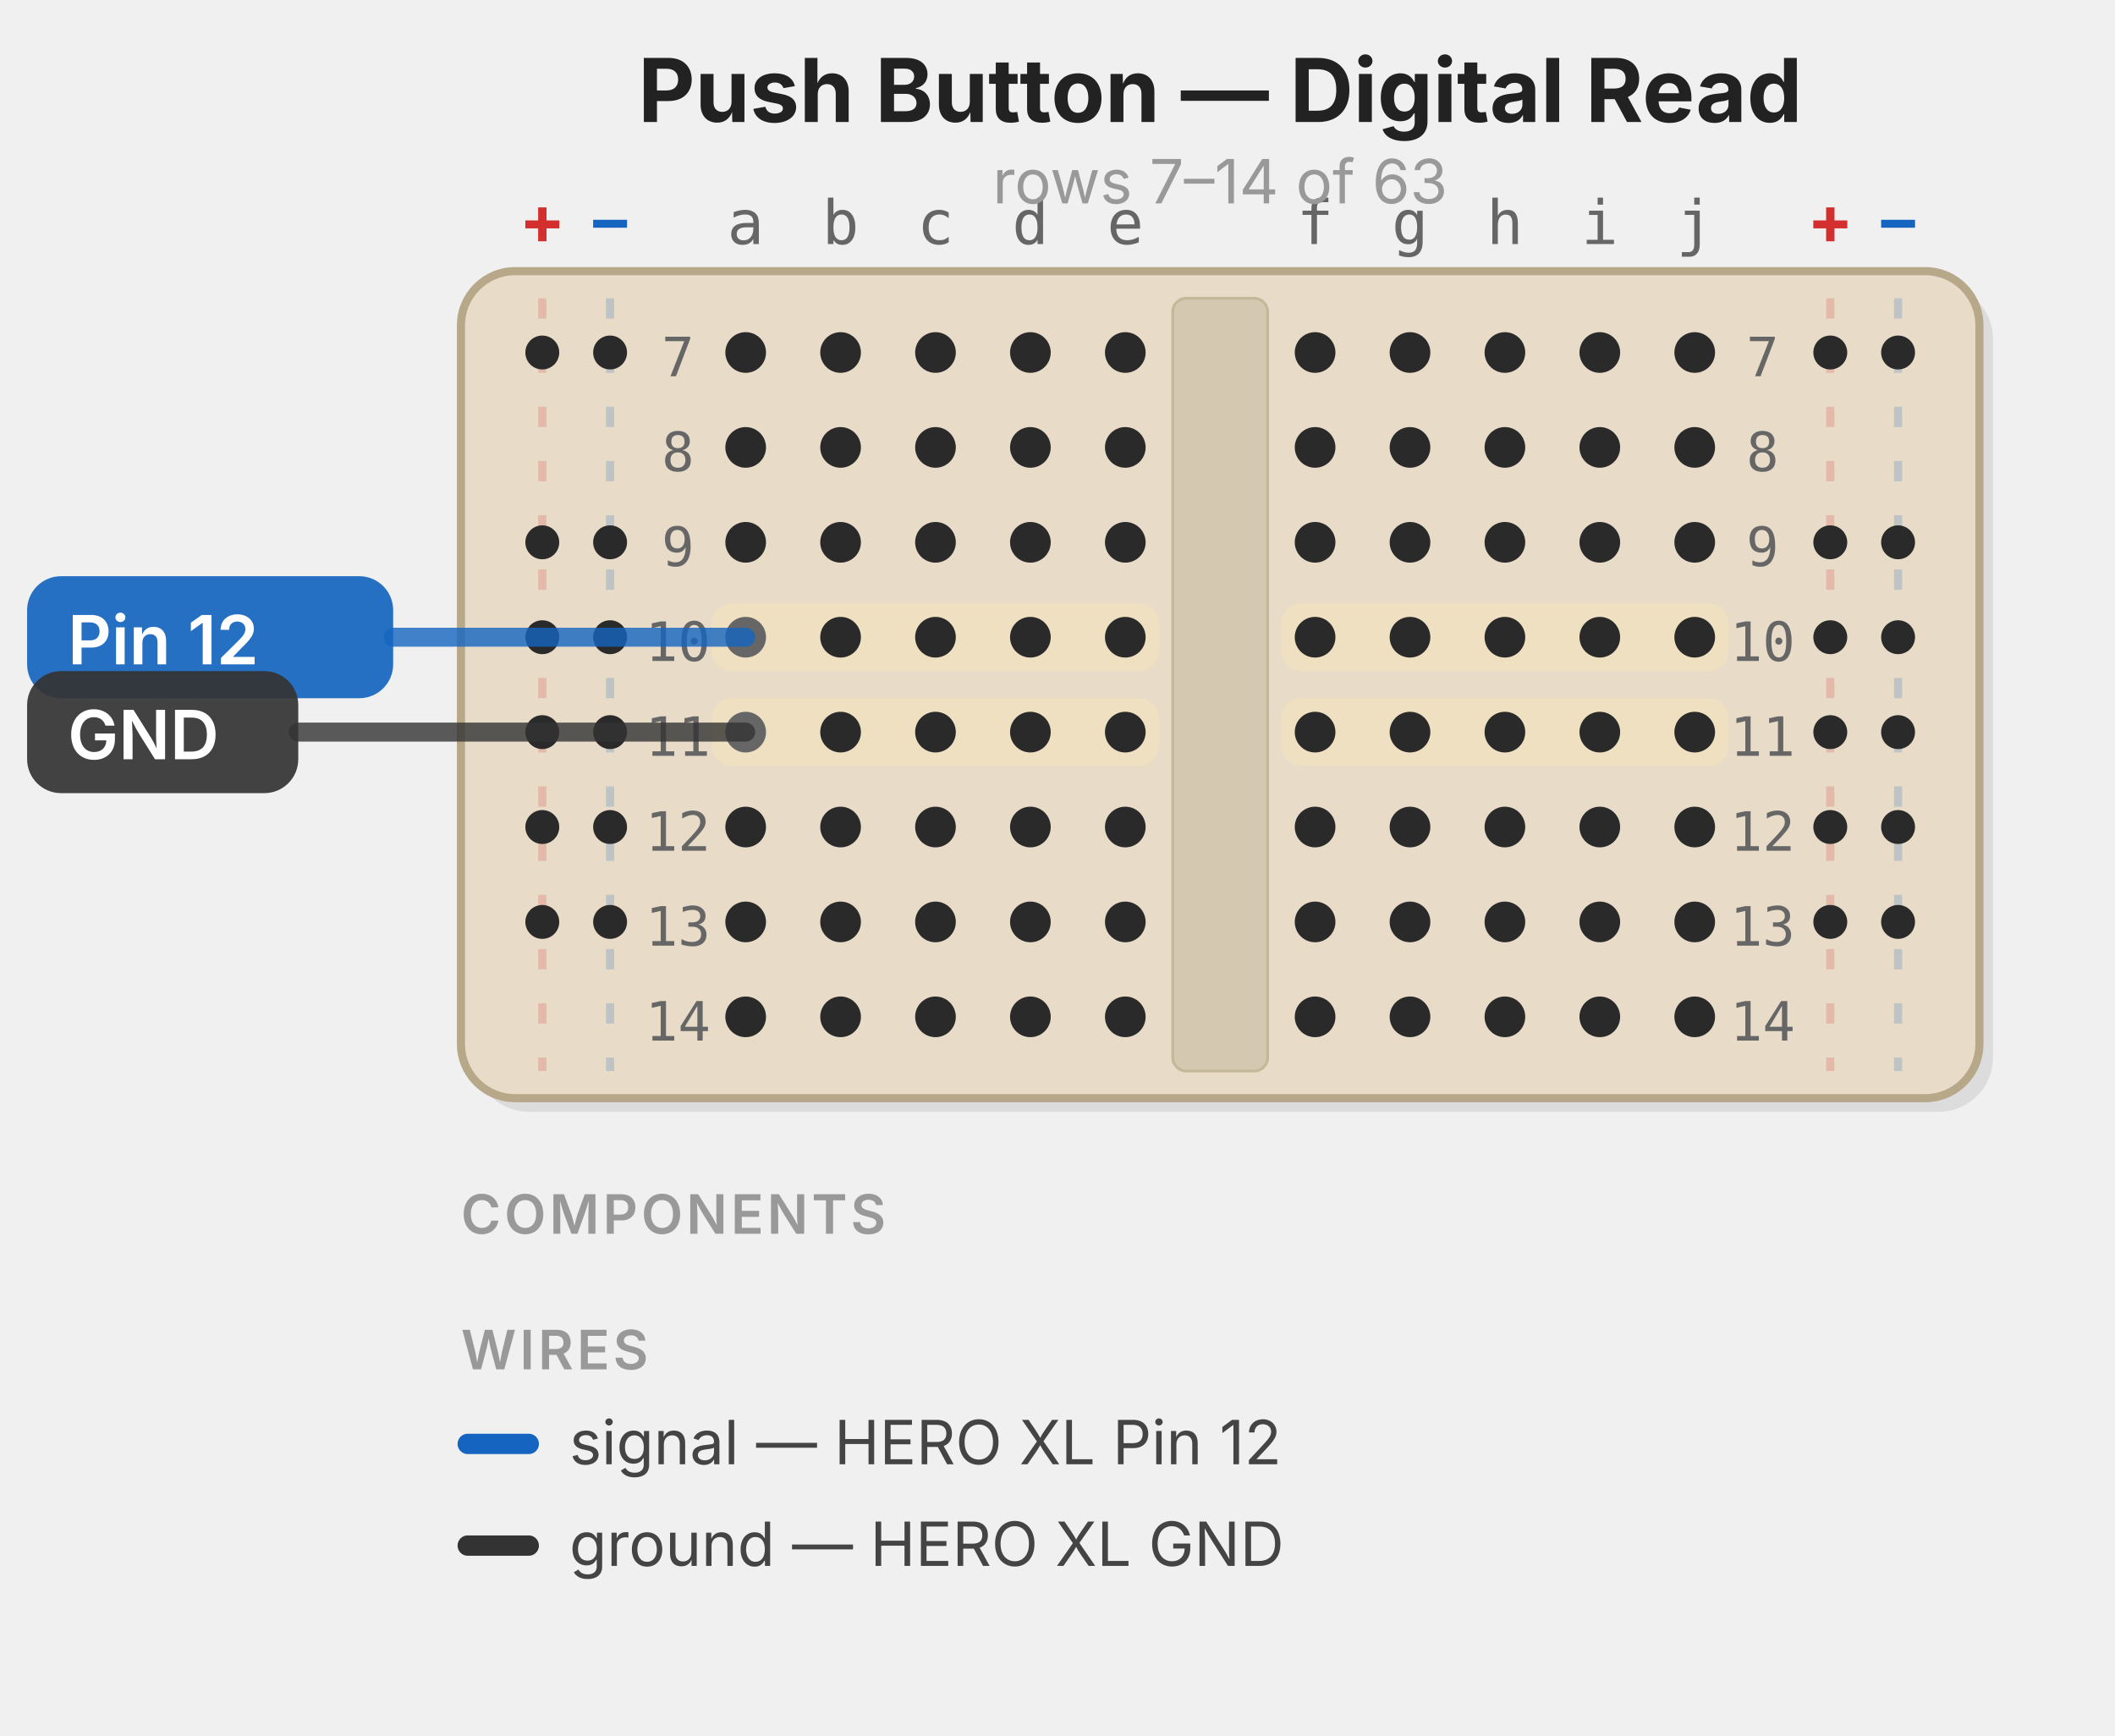
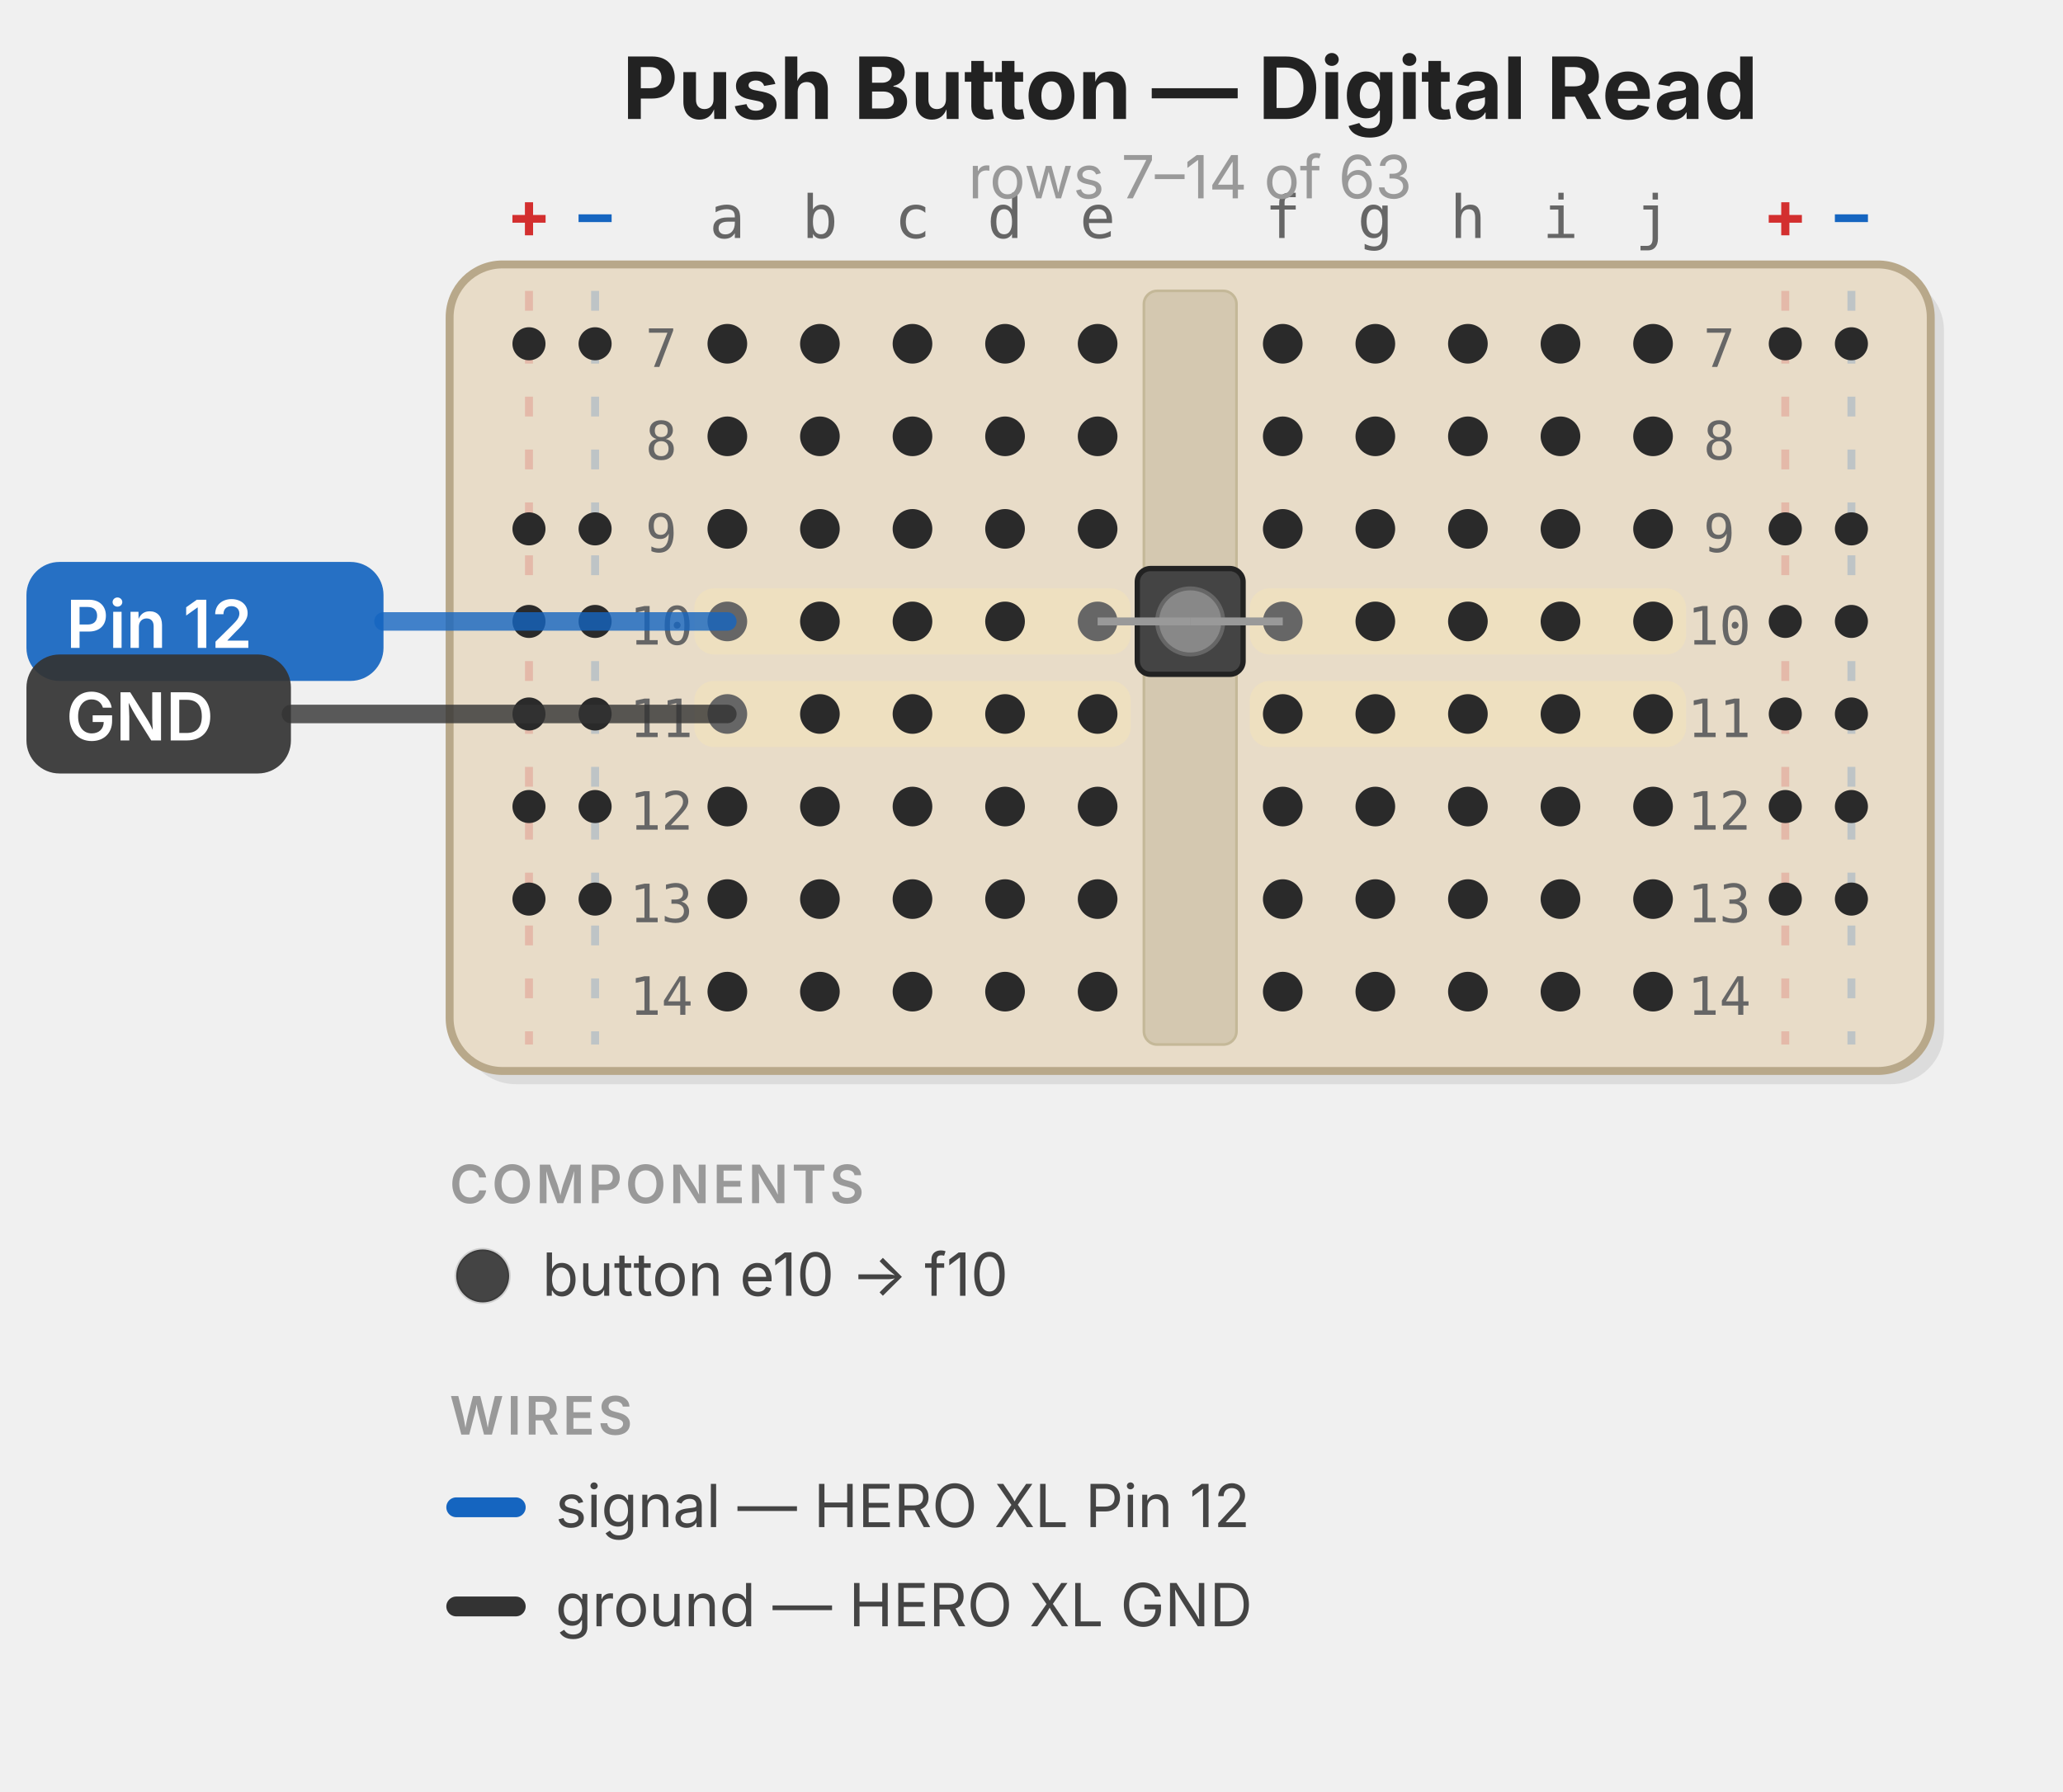
- <svg xmlns="http://www.w3.org/2000/svg" viewBox="0 0 312 256" width="312" height="256" style="background:#fff">
+ <svg xmlns="http://www.w3.org/2000/svg" viewBox="0 0 312 271" width="312" height="271" style="background:#fff">
  <rect x="70.0" y="42.0" width="224.0" height="122.0" rx="8" fill="#00000015" />
  <rect x="68.0" y="40.0" width="224.0" height="122.0" rx="8" fill="#e8dcc8" stroke="#b8a88a" stroke-width="1.2" />
  <rect x="173.0" y="44.0" width="14.0" height="114.0" rx="2" fill="#d4c8b0" stroke="#c4b898" stroke-width="0.4" />
  <line x1="80.0" y1="44.0" x2="80.0" y2="158.0" stroke="#d32f2f" stroke-width="1.2" opacity="0.2" stroke-dasharray="3,5" />
  <line x1="90.0" y1="44.0" x2="90.0" y2="158.0" stroke="#1565c0" stroke-width="1.2" opacity="0.2" stroke-dasharray="3,5" />
  <line x1="270.0" y1="44.0" x2="270.0" y2="158.0" stroke="#d32f2f" stroke-width="1.2" opacity="0.2" stroke-dasharray="3,5" />
  <line x1="280.0" y1="44.0" x2="280.0" y2="158.0" stroke="#1565c0" stroke-width="1.2" opacity="0.2" stroke-dasharray="3,5" />
  <rect x="105.0" y="89.0" width="66.0" height="10.0" rx="3" fill="#ffeaa7" opacity="0.25" />
  <rect x="189.0" y="89.0" width="66.0" height="10.0" rx="3" fill="#ffeaa7" opacity="0.25" />
  <rect x="105.0" y="103.0" width="66.0" height="10.0" rx="3" fill="#ffeaa7" opacity="0.25" />
  <rect x="189.0" y="103.0" width="66.0" height="10.0" rx="3" fill="#ffeaa7" opacity="0.25" />
  <circle cx="110.0" cy="52.0" r="3.0" fill="#2a2a2a" />
  <circle cx="110.0" cy="66.0" r="3.0" fill="#2a2a2a" />
  <circle cx="110.0" cy="80.0" r="3.0" fill="#2a2a2a" />
  <circle cx="110.0" cy="94.0" r="3.0" fill="#666" />
  <circle cx="110.0" cy="108.0" r="3.0" fill="#666" />
  <circle cx="110.0" cy="122.0" r="3.0" fill="#2a2a2a" />
  <circle cx="110.0" cy="136.0" r="3.0" fill="#2a2a2a" />
  <circle cx="110.0" cy="150.0" r="3.0" fill="#2a2a2a" />
  <circle cx="124.0" cy="52.0" r="3.0" fill="#2a2a2a" />
  <circle cx="124.0" cy="66.0" r="3.0" fill="#2a2a2a" />
  <circle cx="124.0" cy="80.0" r="3.0" fill="#2a2a2a" />
  <circle cx="124.0" cy="94.0" r="3.0" fill="#2a2a2a" />
  <circle cx="124.0" cy="108.0" r="3.0" fill="#2a2a2a" />
  <circle cx="124.0" cy="122.0" r="3.0" fill="#2a2a2a" />
  <circle cx="124.0" cy="136.0" r="3.0" fill="#2a2a2a" />
  <circle cx="124.0" cy="150.0" r="3.0" fill="#2a2a2a" />
  <circle cx="138.0" cy="52.0" r="3.0" fill="#2a2a2a" />
  <circle cx="138.0" cy="66.0" r="3.0" fill="#2a2a2a" />
  <circle cx="138.0" cy="80.0" r="3.0" fill="#2a2a2a" />
  <circle cx="138.0" cy="94.0" r="3.0" fill="#2a2a2a" />
  <circle cx="138.0" cy="108.0" r="3.0" fill="#2a2a2a" />
  <circle cx="138.0" cy="122.0" r="3.0" fill="#2a2a2a" />
  <circle cx="138.0" cy="136.0" r="3.0" fill="#2a2a2a" />
  <circle cx="138.0" cy="150.0" r="3.0" fill="#2a2a2a" />
  <circle cx="152.0" cy="52.0" r="3.0" fill="#2a2a2a" />
  <circle cx="152.0" cy="66.0" r="3.0" fill="#2a2a2a" />
  <circle cx="152.0" cy="80.0" r="3.0" fill="#2a2a2a" />
  <circle cx="152.0" cy="94.0" r="3.0" fill="#2a2a2a" />
  <circle cx="152.0" cy="108.0" r="3.0" fill="#2a2a2a" />
  <circle cx="152.0" cy="122.0" r="3.0" fill="#2a2a2a" />
  <circle cx="152.0" cy="136.0" r="3.0" fill="#2a2a2a" />
  <circle cx="152.0" cy="150.0" r="3.0" fill="#2a2a2a" />
  <circle cx="166.0" cy="52.0" r="3.0" fill="#2a2a2a" />
  <circle cx="166.0" cy="66.0" r="3.0" fill="#2a2a2a" />
  <circle cx="166.0" cy="80.0" r="3.0" fill="#2a2a2a" />
-   <circle cx="166.0" cy="94.0" r="3.0" fill="#2a2a2a" />
+   <circle cx="166.0" cy="94.0" r="3.0" fill="#666" />
  <circle cx="166.0" cy="108.0" r="3.0" fill="#2a2a2a" />
  <circle cx="166.0" cy="122.0" r="3.0" fill="#2a2a2a" />
  <circle cx="166.0" cy="136.0" r="3.0" fill="#2a2a2a" />
  <circle cx="166.0" cy="150.0" r="3.0" fill="#2a2a2a" />
  <circle cx="194.0" cy="52.0" r="3.0" fill="#2a2a2a" />
  <circle cx="194.0" cy="66.0" r="3.0" fill="#2a2a2a" />
  <circle cx="194.0" cy="80.0" r="3.0" fill="#2a2a2a" />
-   <circle cx="194.0" cy="94.0" r="3.0" fill="#2a2a2a" />
+   <circle cx="194.0" cy="94.0" r="3.0" fill="#666" />
  <circle cx="194.0" cy="108.0" r="3.0" fill="#2a2a2a" />
  <circle cx="194.0" cy="122.0" r="3.0" fill="#2a2a2a" />
  <circle cx="194.0" cy="136.0" r="3.0" fill="#2a2a2a" />
  <circle cx="194.0" cy="150.0" r="3.0" fill="#2a2a2a" />
  <circle cx="208.0" cy="52.0" r="3.0" fill="#2a2a2a" />
  <circle cx="208.0" cy="66.0" r="3.0" fill="#2a2a2a" />
  <circle cx="208.0" cy="80.0" r="3.0" fill="#2a2a2a" />
  <circle cx="208.0" cy="94.0" r="3.0" fill="#2a2a2a" />
  <circle cx="208.0" cy="108.0" r="3.0" fill="#2a2a2a" />
  <circle cx="208.0" cy="122.0" r="3.0" fill="#2a2a2a" />
  <circle cx="208.0" cy="136.0" r="3.0" fill="#2a2a2a" />
  <circle cx="208.0" cy="150.0" r="3.0" fill="#2a2a2a" />
  <circle cx="222.0" cy="52.0" r="3.0" fill="#2a2a2a" />
  <circle cx="222.0" cy="66.0" r="3.0" fill="#2a2a2a" />
  <circle cx="222.0" cy="80.0" r="3.0" fill="#2a2a2a" />
  <circle cx="222.0" cy="94.0" r="3.0" fill="#2a2a2a" />
  <circle cx="222.0" cy="108.0" r="3.0" fill="#2a2a2a" />
  <circle cx="222.0" cy="122.0" r="3.0" fill="#2a2a2a" />
  <circle cx="222.0" cy="136.0" r="3.0" fill="#2a2a2a" />
  <circle cx="222.0" cy="150.0" r="3.0" fill="#2a2a2a" />
  <circle cx="236.0" cy="52.0" r="3.0" fill="#2a2a2a" />
  <circle cx="236.0" cy="66.0" r="3.0" fill="#2a2a2a" />
  <circle cx="236.0" cy="80.0" r="3.0" fill="#2a2a2a" />
  <circle cx="236.0" cy="94.0" r="3.0" fill="#2a2a2a" />
  <circle cx="236.0" cy="108.0" r="3.0" fill="#2a2a2a" />
  <circle cx="236.0" cy="122.0" r="3.0" fill="#2a2a2a" />
  <circle cx="236.0" cy="136.0" r="3.0" fill="#2a2a2a" />
  <circle cx="236.0" cy="150.0" r="3.0" fill="#2a2a2a" />
  <circle cx="250.0" cy="52.0" r="3.0" fill="#2a2a2a" />
  <circle cx="250.0" cy="66.0" r="3.0" fill="#2a2a2a" />
  <circle cx="250.0" cy="80.0" r="3.0" fill="#2a2a2a" />
  <circle cx="250.0" cy="94.0" r="3.0" fill="#2a2a2a" />
  <circle cx="250.0" cy="108.0" r="3.0" fill="#2a2a2a" />
  <circle cx="250.0" cy="122.0" r="3.0" fill="#2a2a2a" />
  <circle cx="250.0" cy="136.0" r="3.0" fill="#2a2a2a" />
  <circle cx="250.0" cy="150.0" r="3.0" fill="#2a2a2a" />
  <circle cx="80.0" cy="52.0" r="2.5" fill="#2a2a2a" />
  <circle cx="80.0" cy="80.0" r="2.5" fill="#2a2a2a" />
  <circle cx="80.0" cy="94.0" r="2.5" fill="#2a2a2a" />
  <circle cx="80.0" cy="108.0" r="2.5" fill="#2a2a2a" />
  <circle cx="80.0" cy="122.0" r="2.5" fill="#2a2a2a" />
  <circle cx="80.0" cy="136.0" r="2.5" fill="#2a2a2a" />
  <circle cx="90.0" cy="52.0" r="2.5" fill="#2a2a2a" />
  <circle cx="90.0" cy="80.0" r="2.5" fill="#2a2a2a" />
  <circle cx="90.0" cy="94.0" r="2.5" fill="#2a2a2a" />
  <circle cx="90.0" cy="108.0" r="2.5" fill="#2a2a2a" />
  <circle cx="90.0" cy="122.0" r="2.5" fill="#2a2a2a" />
  <circle cx="90.0" cy="136.0" r="2.5" fill="#2a2a2a" />
  <circle cx="270.0" cy="52.0" r="2.5" fill="#2a2a2a" />
  <circle cx="270.0" cy="80.0" r="2.5" fill="#2a2a2a" />
  <circle cx="270.0" cy="94.0" r="2.5" fill="#2a2a2a" />
  <circle cx="270.0" cy="108.0" r="2.5" fill="#2a2a2a" />
  <circle cx="270.0" cy="122.0" r="2.5" fill="#2a2a2a" />
  <circle cx="270.0" cy="136.0" r="2.5" fill="#2a2a2a" />
  <circle cx="280.0" cy="52.0" r="2.5" fill="#2a2a2a" />
  <circle cx="280.0" cy="80.0" r="2.5" fill="#2a2a2a" />
  <circle cx="280.0" cy="94.0" r="2.5" fill="#2a2a2a" />
  <circle cx="280.0" cy="108.0" r="2.5" fill="#2a2a2a" />
  <circle cx="280.0" cy="122.0" r="2.5" fill="#2a2a2a" />
  <circle cx="280.0" cy="136.0" r="2.5" fill="#2a2a2a" />
  <text x="110.0" y="36.0" font-size="9" fill="#666" text-anchor="middle" font-family="'SF Mono', 'Cascadia Code', 'Fira Code', monospace">a</text>
  <text x="124.0" y="36.0" font-size="9" fill="#666" text-anchor="middle" font-family="'SF Mono', 'Cascadia Code', 'Fira Code', monospace">b</text>
  <text x="138.0" y="36.0" font-size="9" fill="#666" text-anchor="middle" font-family="'SF Mono', 'Cascadia Code', 'Fira Code', monospace">c</text>
  <text x="152.0" y="36.0" font-size="9" fill="#666" text-anchor="middle" font-family="'SF Mono', 'Cascadia Code', 'Fira Code', monospace">d</text>
  <text x="166.0" y="36.0" font-size="9" fill="#666" text-anchor="middle" font-family="'SF Mono', 'Cascadia Code', 'Fira Code', monospace">e</text>
  <text x="194.0" y="36.0" font-size="9" fill="#666" text-anchor="middle" font-family="'SF Mono', 'Cascadia Code', 'Fira Code', monospace">f</text>
  <text x="208.0" y="36.0" font-size="9" fill="#666" text-anchor="middle" font-family="'SF Mono', 'Cascadia Code', 'Fira Code', monospace">g</text>
  <text x="222.0" y="36.0" font-size="9" fill="#666" text-anchor="middle" font-family="'SF Mono', 'Cascadia Code', 'Fira Code', monospace">h</text>
  <text x="236.0" y="36.0" font-size="9" fill="#666" text-anchor="middle" font-family="'SF Mono', 'Cascadia Code', 'Fira Code', monospace">i</text>
  <text x="250.0" y="36.0" font-size="9" fill="#666" text-anchor="middle" font-family="'SF Mono', 'Cascadia Code', 'Fira Code', monospace">j</text>
  <text x="80.0" y="36.0" font-size="10" fill="#d32f2f" font-weight="bold" text-anchor="middle" font-family="system-ui, -apple-system, 'Segoe UI', sans-serif">+</text>
  <text x="90.0" y="36.0" font-size="10" fill="#1565c0" font-weight="bold" text-anchor="middle" font-family="system-ui, -apple-system, 'Segoe UI', sans-serif">–</text>
  <text x="270.0" y="36.0" font-size="10" fill="#d32f2f" font-weight="bold" text-anchor="middle" font-family="system-ui, -apple-system, 'Segoe UI', sans-serif">+</text>
  <text x="280.0" y="36.0" font-size="10" fill="#1565c0" font-weight="bold" text-anchor="middle" font-family="system-ui, -apple-system, 'Segoe UI', sans-serif">–</text>
  <text x="100.0" y="55.5" font-size="8" fill="#666" text-anchor="middle" font-family="'SF Mono', 'Cascadia Code', 'Fira Code', monospace">7</text>
  <text x="260.0" y="55.5" font-size="8" fill="#666" text-anchor="middle" font-family="'SF Mono', 'Cascadia Code', 'Fira Code', monospace">7</text>
  <text x="100.0" y="69.5" font-size="8" fill="#666" text-anchor="middle" font-family="'SF Mono', 'Cascadia Code', 'Fira Code', monospace">8</text>
  <text x="260.0" y="69.5" font-size="8" fill="#666" text-anchor="middle" font-family="'SF Mono', 'Cascadia Code', 'Fira Code', monospace">8</text>
  <text x="100.0" y="83.5" font-size="8" fill="#666" text-anchor="middle" font-family="'SF Mono', 'Cascadia Code', 'Fira Code', monospace">9</text>
  <text x="260.0" y="83.5" font-size="8" fill="#666" text-anchor="middle" font-family="'SF Mono', 'Cascadia Code', 'Fira Code', monospace">9</text>
  <text x="100.0" y="97.5" font-size="8" fill="#666" text-anchor="middle" font-family="'SF Mono', 'Cascadia Code', 'Fira Code', monospace">10</text>
  <text x="260.0" y="97.5" font-size="8" fill="#666" text-anchor="middle" font-family="'SF Mono', 'Cascadia Code', 'Fira Code', monospace">10</text>
  <text x="100.0" y="111.5" font-size="8" fill="#666" text-anchor="middle" font-family="'SF Mono', 'Cascadia Code', 'Fira Code', monospace">11</text>
  <text x="260.0" y="111.5" font-size="8" fill="#666" text-anchor="middle" font-family="'SF Mono', 'Cascadia Code', 'Fira Code', monospace">11</text>
  <text x="100.0" y="125.5" font-size="8" fill="#666" text-anchor="middle" font-family="'SF Mono', 'Cascadia Code', 'Fira Code', monospace">12</text>
  <text x="260.0" y="125.5" font-size="8" fill="#666" text-anchor="middle" font-family="'SF Mono', 'Cascadia Code', 'Fira Code', monospace">12</text>
  <text x="100.0" y="139.5" font-size="8" fill="#666" text-anchor="middle" font-family="'SF Mono', 'Cascadia Code', 'Fira Code', monospace">13</text>
  <text x="260.0" y="139.5" font-size="8" fill="#666" text-anchor="middle" font-family="'SF Mono', 'Cascadia Code', 'Fira Code', monospace">13</text>
  <text x="100.0" y="153.5" font-size="8" fill="#666" text-anchor="middle" font-family="'SF Mono', 'Cascadia Code', 'Fira Code', monospace">14</text>
  <text x="260.0" y="153.5" font-size="8" fill="#666" text-anchor="middle" font-family="'SF Mono', 'Cascadia Code', 'Fira Code', monospace">14</text>
+   <rect x="172.0" y="86.0" width="16.0" height="16.0" rx="2" fill="#444" stroke="#222" stroke-width="0.8" />
+   <circle cx="180.0" cy="94.0" r="5.0" fill="#888" stroke="#666" stroke-width="0.6" />
+   <line x1="166.0" y1="94.0" x2="180.0" y2="94.0" stroke="#999" stroke-width="1.2" />
+   <line x1="180.0" y1="94.0" x2="194.0" y2="94.0" stroke="#999" stroke-width="1.2" />
  <line x1="58.0" y1="94.0" x2="110.0" y2="94.0" stroke="#1565c0" stroke-width="2.8" stroke-linecap="round" opacity="0.8" />
  <rect x="4.0" y="85.0" width="54.0" height="18.0" rx="5" fill="#1565c0" opacity="0.92" />
  <text x="10.0" y="98.0" font-size="10" fill="white" font-weight="600" font-family="system-ui, -apple-system, 'Segoe UI', sans-serif">Pin 12</text>
  <line x1="44.0" y1="108.0" x2="110.0" y2="108.0" stroke="#333333" stroke-width="2.8" stroke-linecap="round" opacity="0.8" />
  <rect x="4.0" y="99.0" width="40.0" height="18.0" rx="5" fill="#333333" opacity="0.92" />
  <text x="10.0" y="112.0" font-size="10" fill="white" font-weight="600" font-family="system-ui, -apple-system, 'Segoe UI', sans-serif">GND</text>
  <text x="68.0" y="182.0" font-size="8" fill="#999" font-weight="600" letter-spacing="0.5" font-family="system-ui, -apple-system, 'Segoe UI', sans-serif">COMPONENTS</text>
-   <text x="68.0" y="202.0" font-size="8" fill="#999" font-weight="600" letter-spacing="0.5" font-family="system-ui, -apple-system, 'Segoe UI', sans-serif">WIRES</text>
-   <line x1="69.0" y1="213.0" x2="78.0" y2="213.0" stroke="#1565c0" stroke-width="3" stroke-linecap="round" />
-   <text x="84.0" y="216.0" font-size="9" fill="#444" font-family="system-ui, -apple-system, 'Segoe UI', sans-serif">signal — HERO XL Pin 12</text>
-   <line x1="69.0" y1="228.0" x2="78.0" y2="228.0" stroke="#333333" stroke-width="3" stroke-linecap="round" />
-   <text x="84.0" y="231.0" font-size="9" fill="#444" font-family="system-ui, -apple-system, 'Segoe UI', sans-serif">ground — HERO XL GND</text>
+   <circle cx="73.0" cy="193.0" r="4.0" fill="#444" stroke="#0002" stroke-width="0.5" />
+   <text x="82.0" y="196.0" font-size="9" fill="#444" font-family="system-ui, -apple-system, 'Segoe UI', sans-serif">button  e10 → f10</text>
+   <text x="68.0" y="217.0" font-size="8" fill="#999" font-weight="600" letter-spacing="0.5" font-family="system-ui, -apple-system, 'Segoe UI', sans-serif">WIRES</text>
+   <line x1="69.0" y1="228.0" x2="78.0" y2="228.0" stroke="#1565c0" stroke-width="3" stroke-linecap="round" />
+   <text x="84.0" y="231.0" font-size="9" fill="#444" font-family="system-ui, -apple-system, 'Segoe UI', sans-serif">signal — HERO XL Pin 12</text>
+   <line x1="69.0" y1="243.0" x2="78.0" y2="243.0" stroke="#333333" stroke-width="3" stroke-linecap="round" />
+   <text x="84.0" y="246.0" font-size="9" fill="#444" font-family="system-ui, -apple-system, 'Segoe UI', sans-serif">ground — HERO XL GND</text>
  <text x="180.0" y="18.0" font-size="13" fill="#222" font-weight="700" text-anchor="middle" font-family="system-ui, -apple-system, 'Segoe UI', sans-serif">Push Button — Digital Read</text>
  <text x="180.0" y="30.0" font-size="9" fill="#999" text-anchor="middle" font-family="system-ui, -apple-system, 'Segoe UI', sans-serif">rows 7–14 of 63</text>
</svg>
